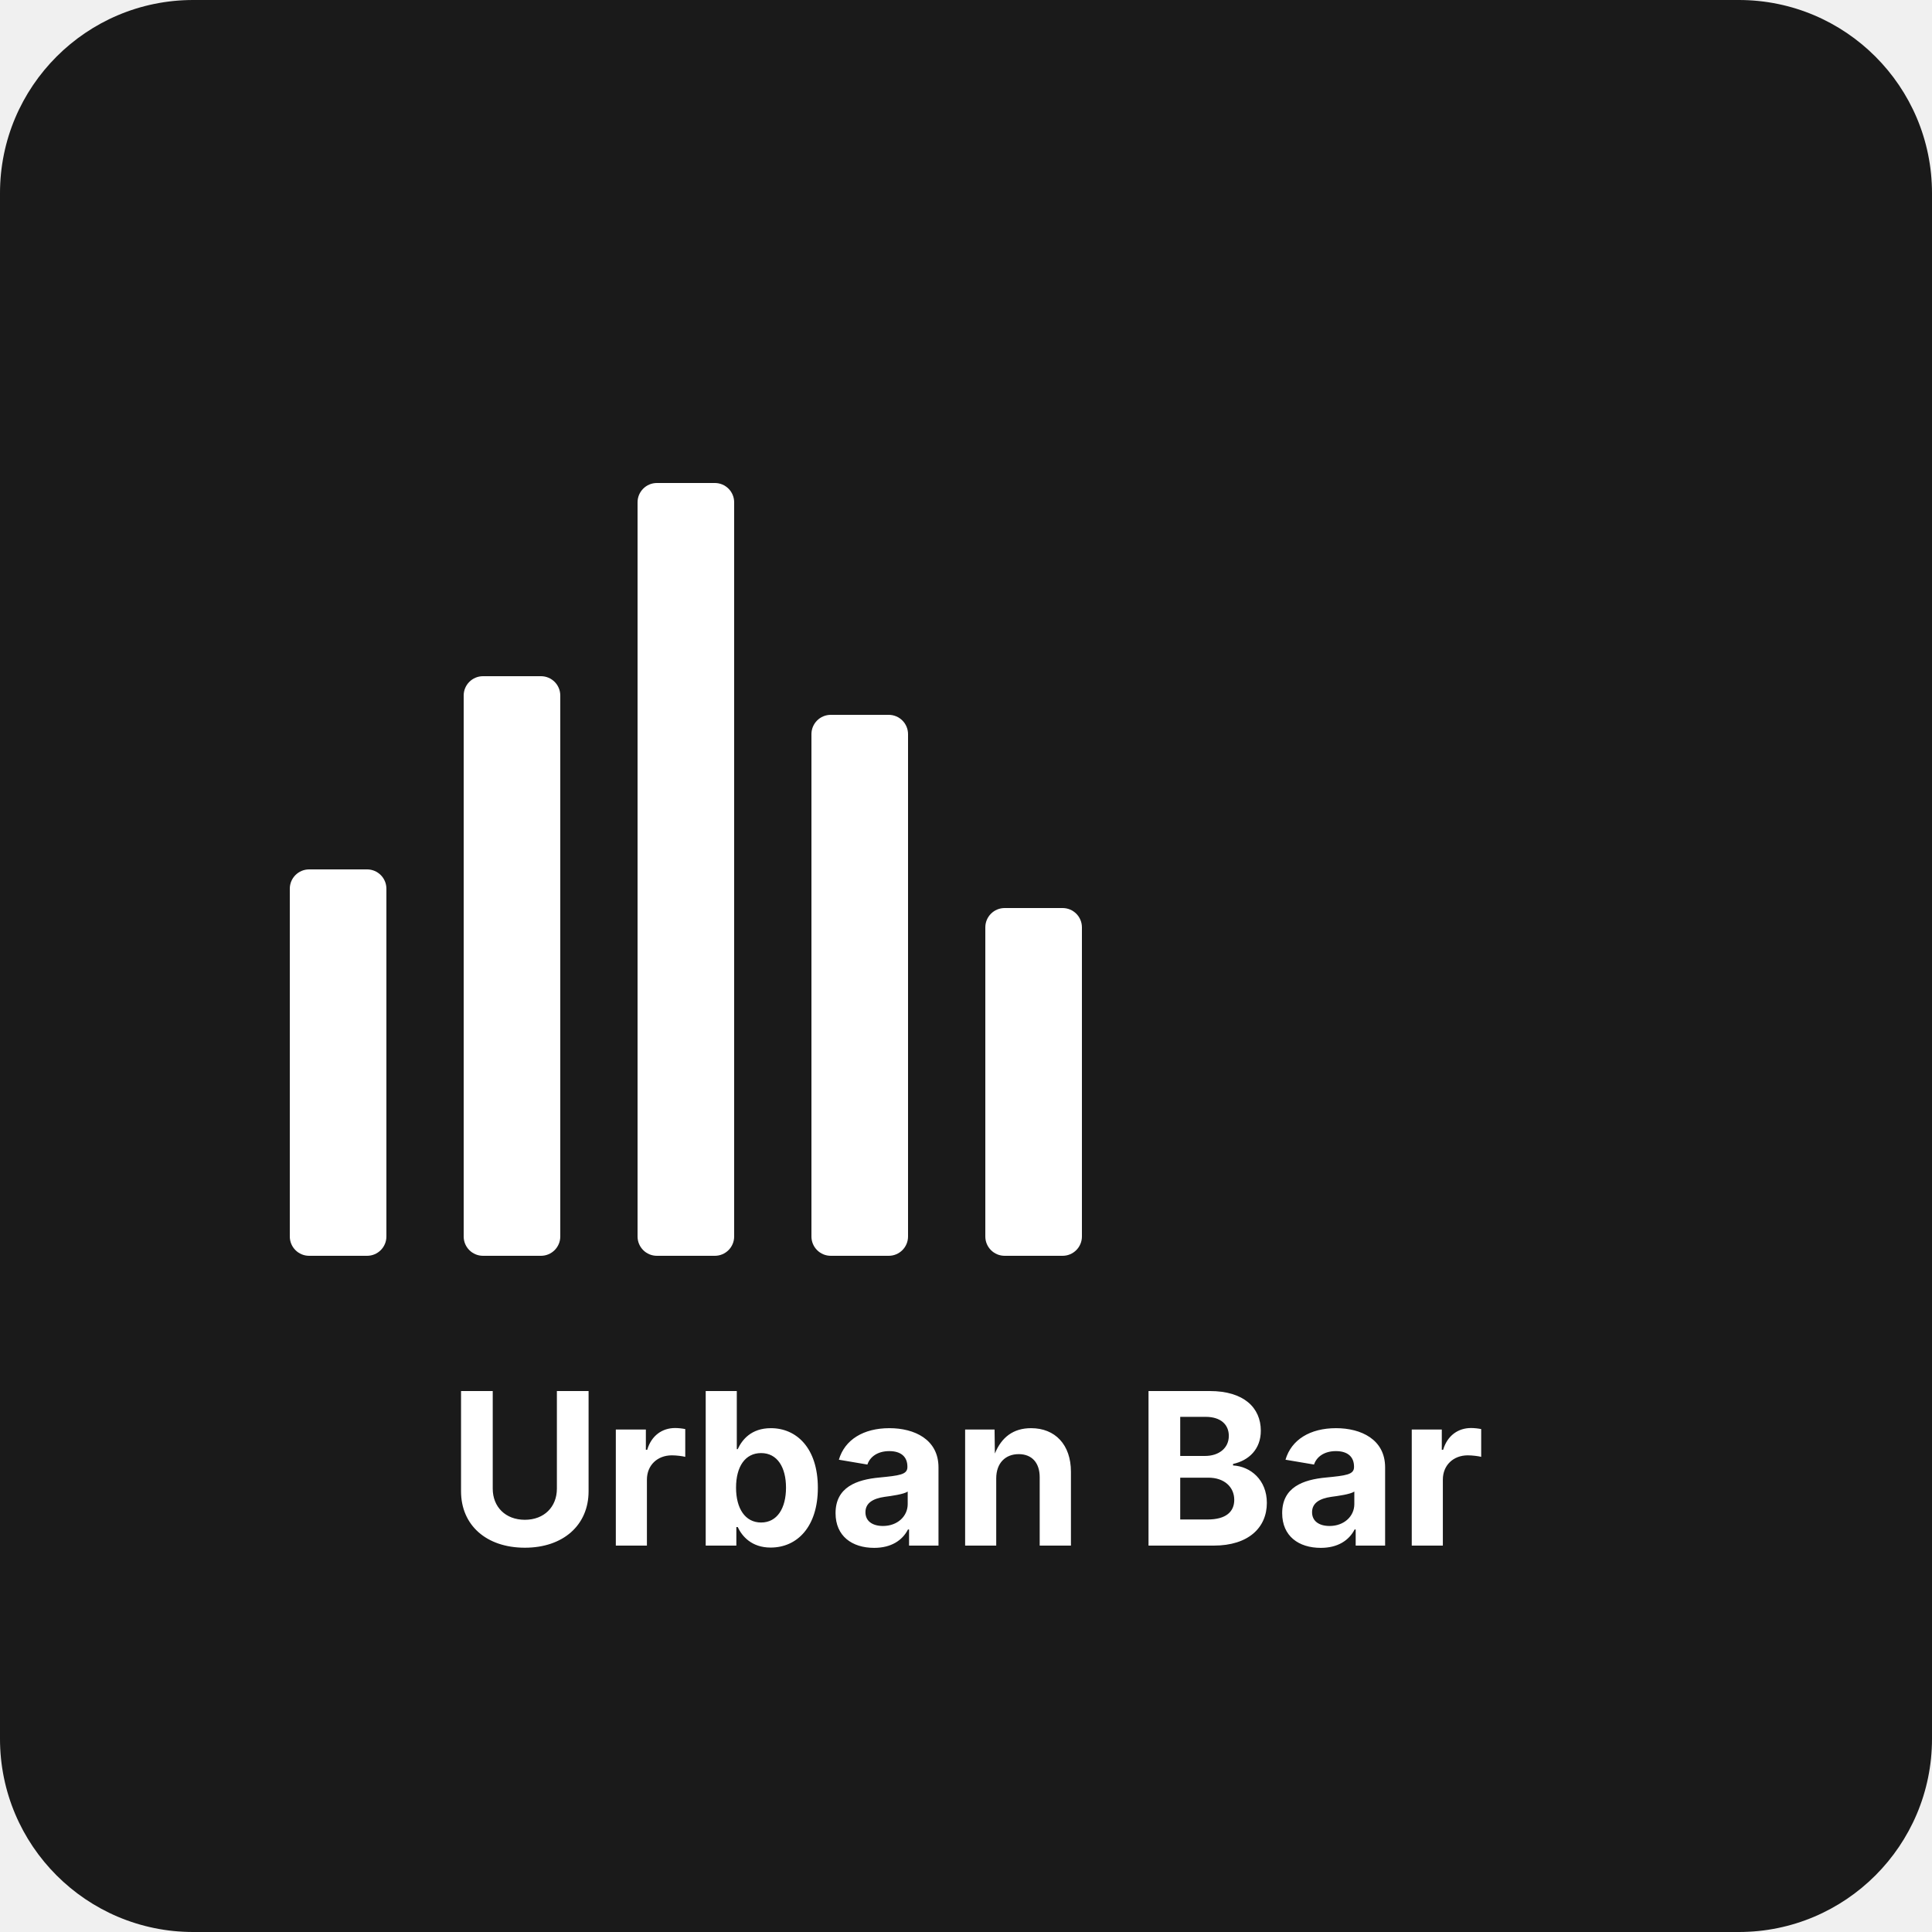
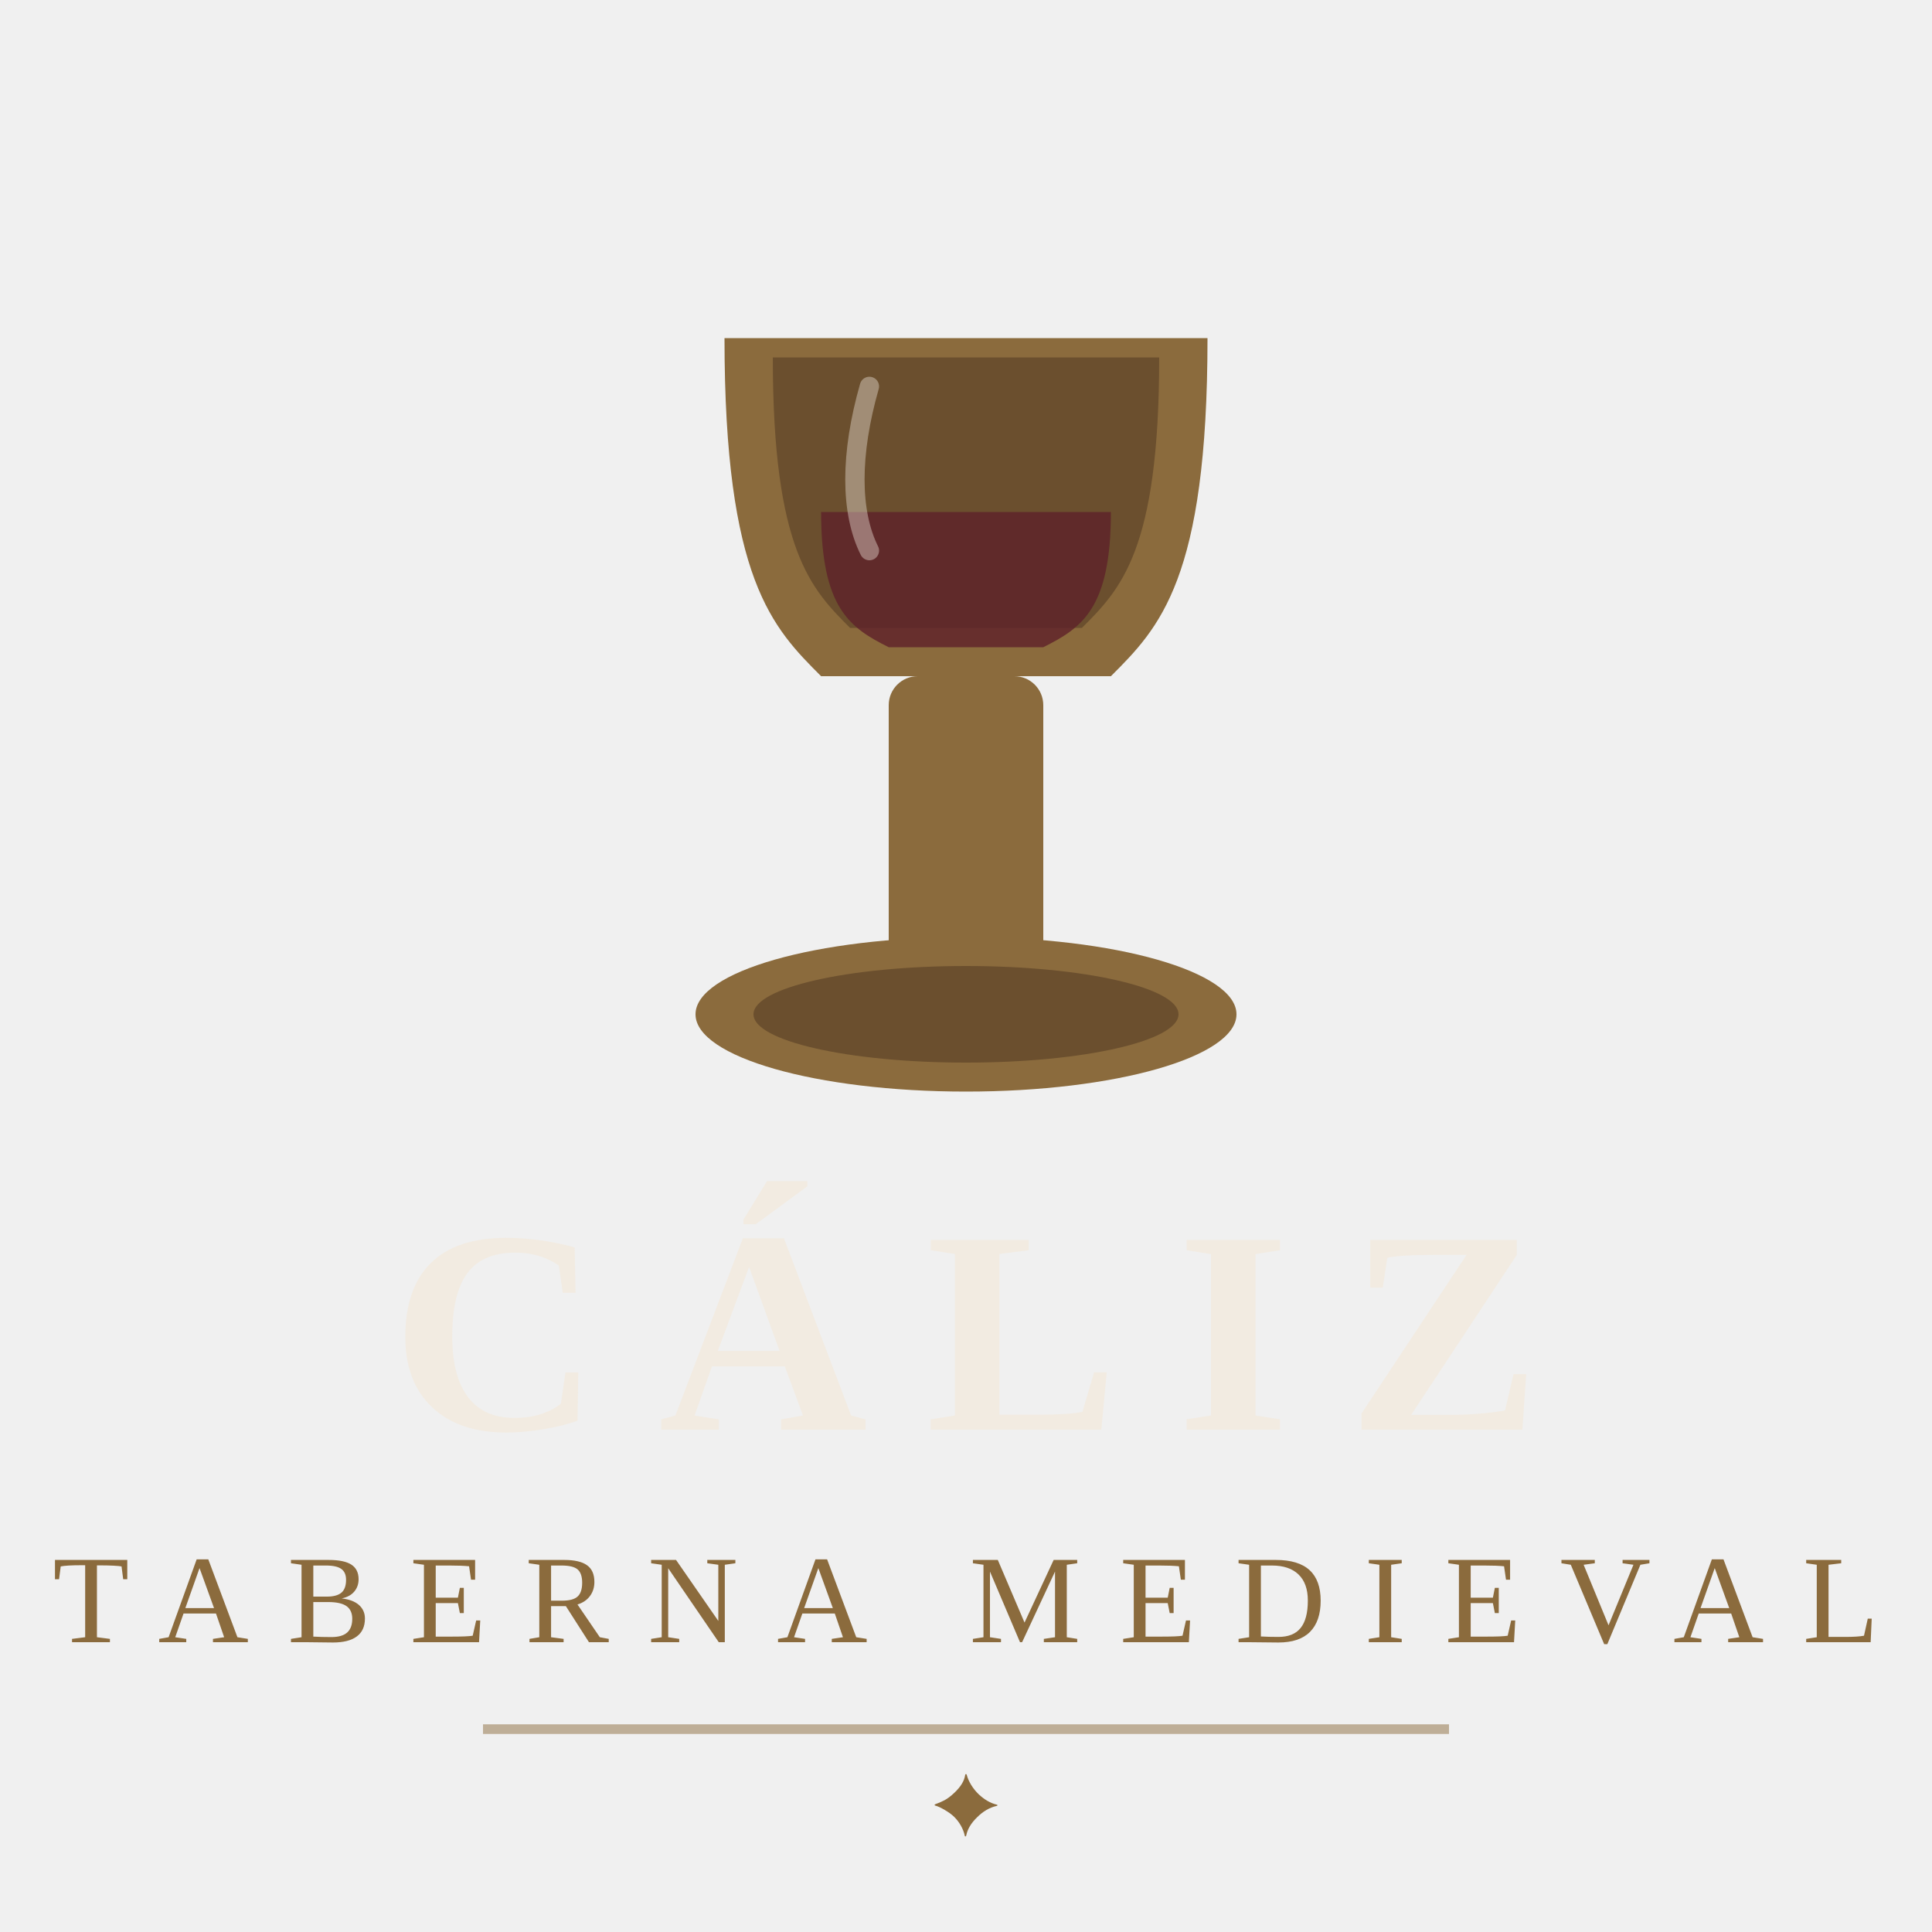
<svg xmlns="http://www.w3.org/2000/svg" width="200" height="200" viewBox="0 0 200 200" fill="none">
-   <rect width="200" height="200" rx="20" fill="#1a1a1a" />
-   <g transform="translate(30,50)">
-     <rect x="0" y="40" width="10" height="40" fill="#ffffff" rx="2" />
-     <rect x="18" y="20" width="10" height="60" fill="#ffffff" rx="2" />
-     <rect x="36" y="0" width="10" height="80" fill="#ffffff" rx="2" />
-     <rect x="54" y="24" width="10" height="56" fill="#ffffff" rx="2" />
-     <rect x="72" y="44" width="10" height="36" fill="#ffffff" rx="2" />
+   <g transform="translate(70,25)">
+     <rect x="22" y="45" width="16" height="35" rx="3" fill="#8B6B3D" />
+     <ellipse cx="30" cy="80" rx="28" ry="8" fill="#8B6B3D" />
+     <ellipse cx="30" cy="80" rx="22" ry="5" fill="#6B4F2E" />
+     <path d="M5 10 C5 35 10 40 15 45 L45 45 C50 40 55 35 55 10 Z" fill="#8B6B3D" />
+     <path d="M10 12 C10 32 14 36 18 40 L42 40 C46 36 50 32 50 12 Z" fill="#6B4F2E" />
+     <path d="M15 28 C15 38 18 40 22 42 L38 42 C42 40 45 38 45 28 Z" fill="#5E2129" opacity="0.8" />
+     <path d="M20 15 C18 22 18 28 20 32" stroke="#F2EBE1" stroke-width="2" stroke-linecap="round" opacity="0.4" />
  </g>
-   <text x="50%" y="160" text-anchor="middle" fill="#ffffff" font-family="Inter, Arial, sans-serif" font-size="22" font-weight="700">Urban Bar</text>
+   <text x="50%" y="148" text-anchor="middle" fill="#F2EBE1" font-family="Georgia, 'Times New Roman', serif" font-size="30" font-weight="bold" letter-spacing="6">CÁLIZ</text>
+   <text x="50%" y="170" text-anchor="middle" fill="#8B6B3D" font-family="Georgia, 'Times New Roman', serif" font-size="13" letter-spacing="4">TABERNA MEDIEVAL</text>
+   <line x1="50" y1="179" x2="150" y2="179" stroke="#8B6B3D" stroke-width="1" opacity="0.5" />
+   <text x="50%" y="190" text-anchor="middle" fill="#8B6B3D" font-family="Georgia, serif" font-size="9" letter-spacing="2">✦</text>
</svg>
